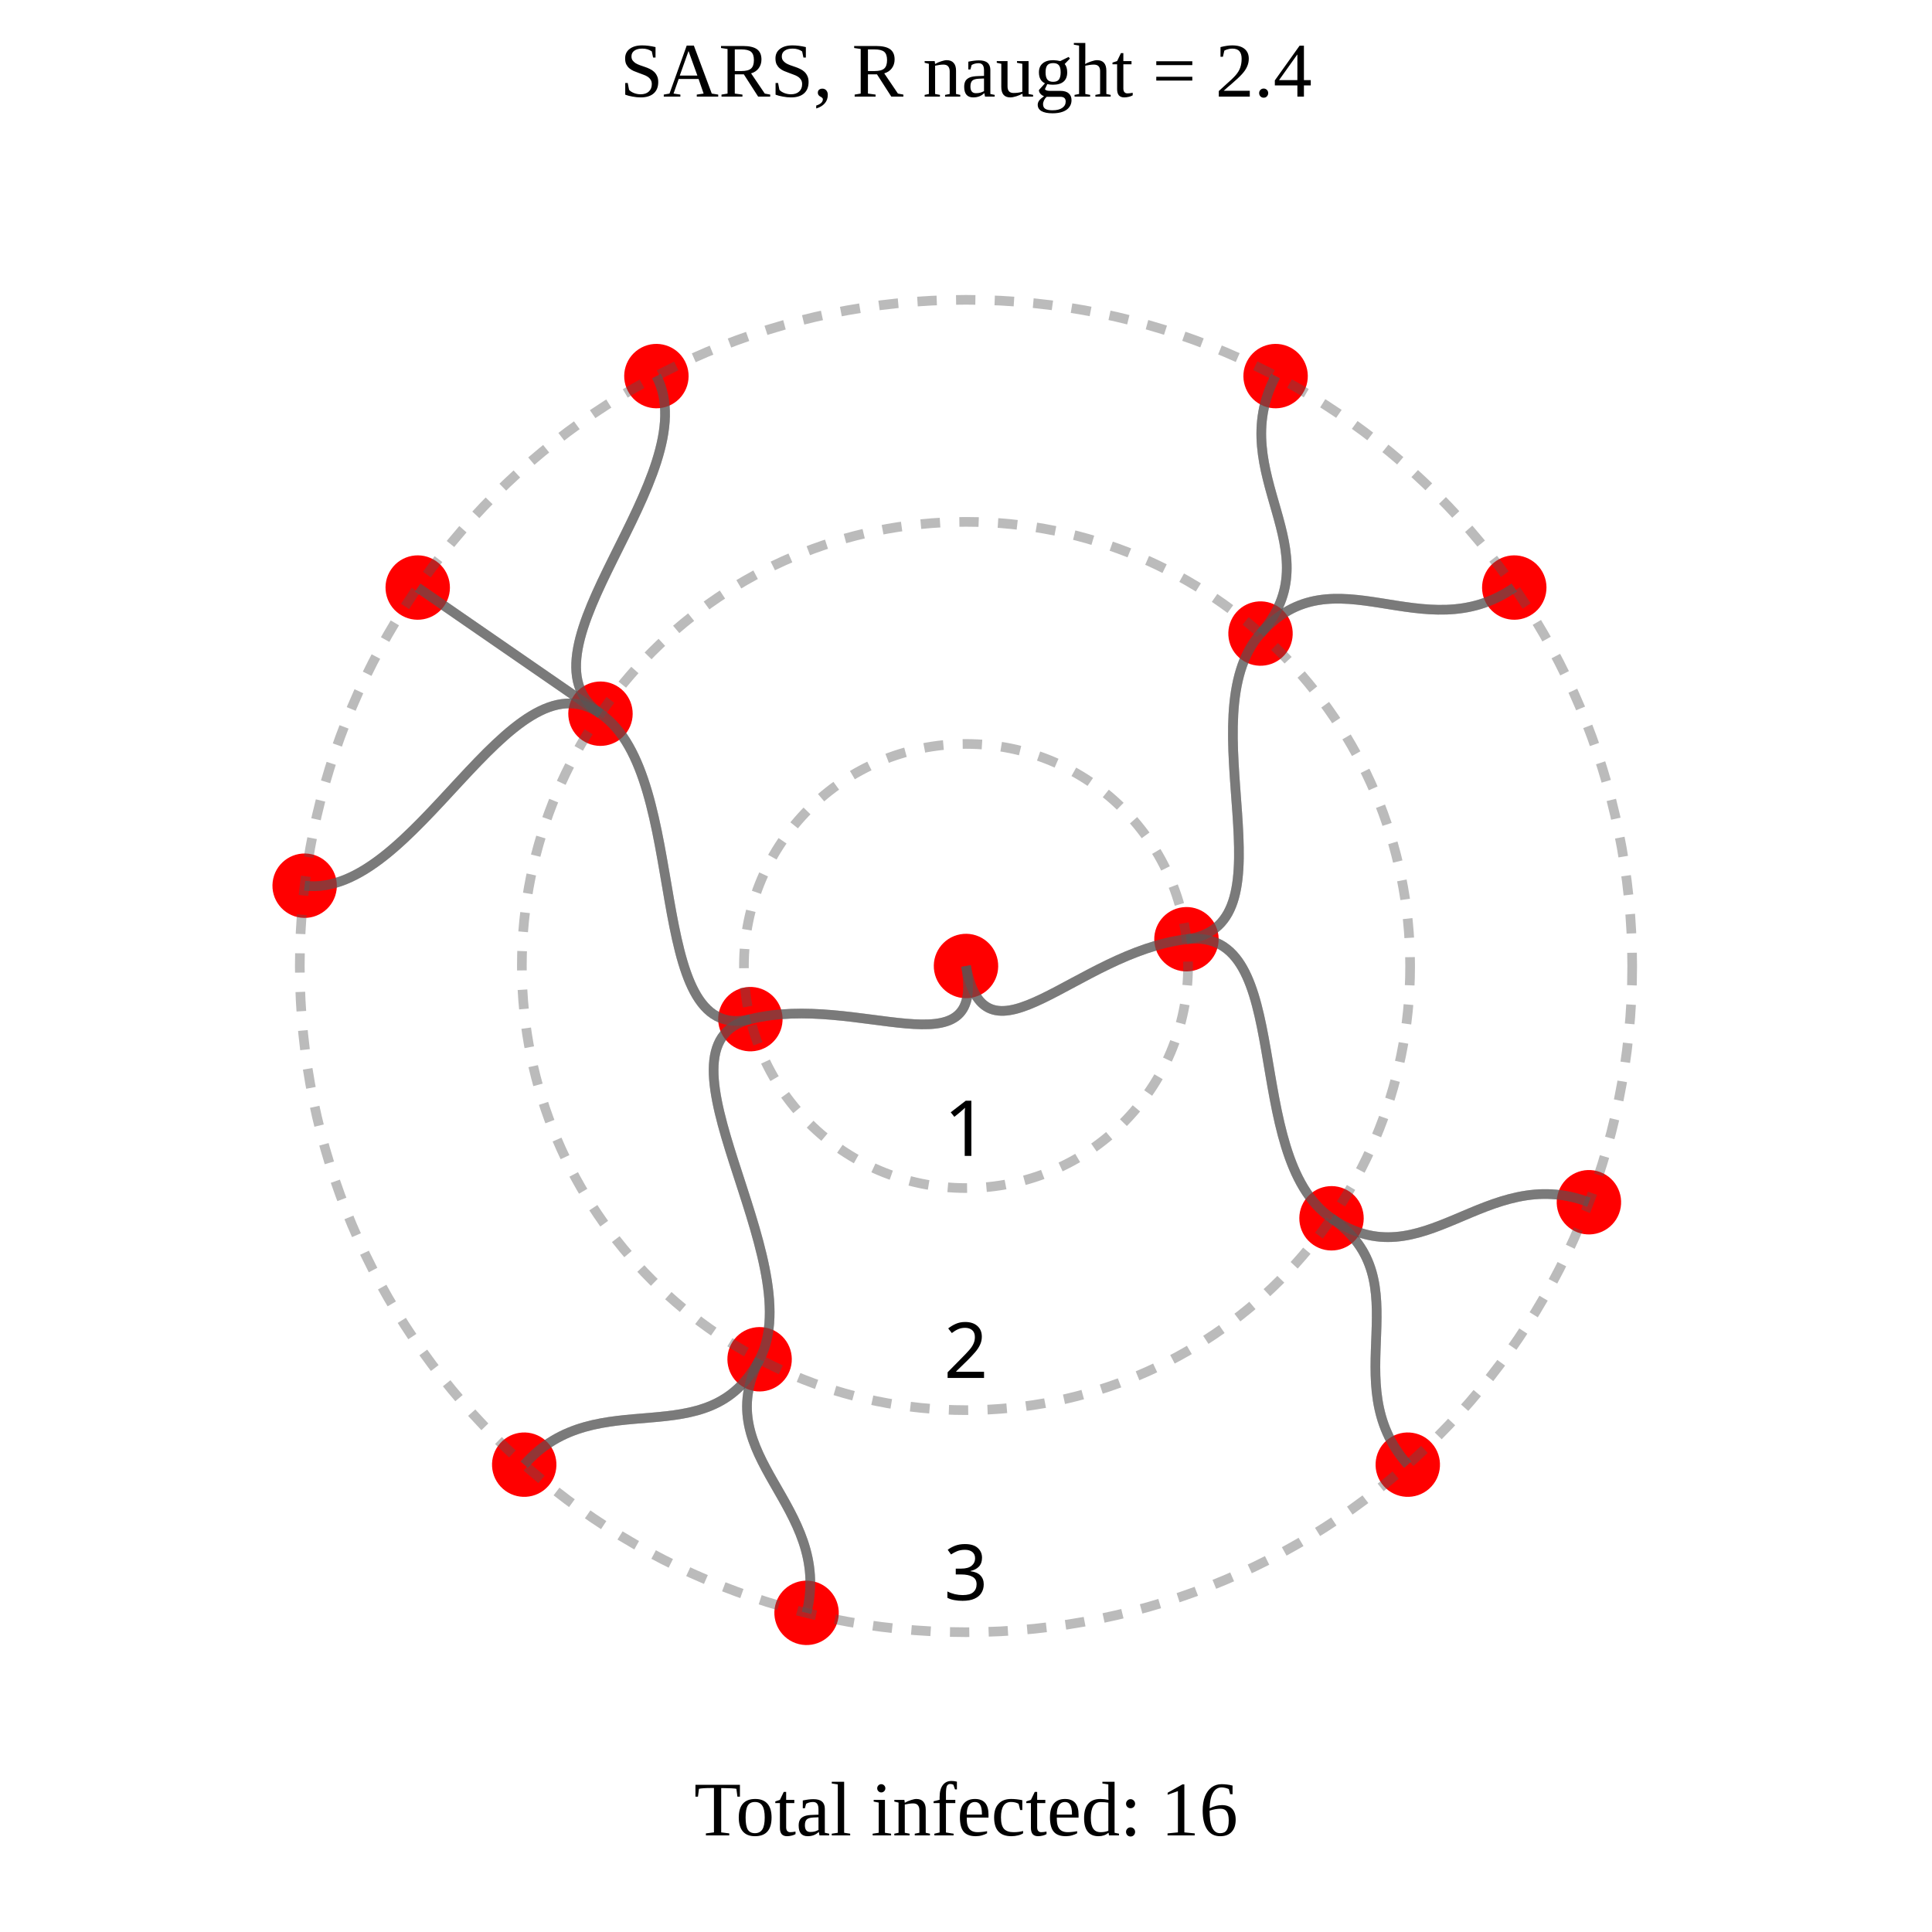
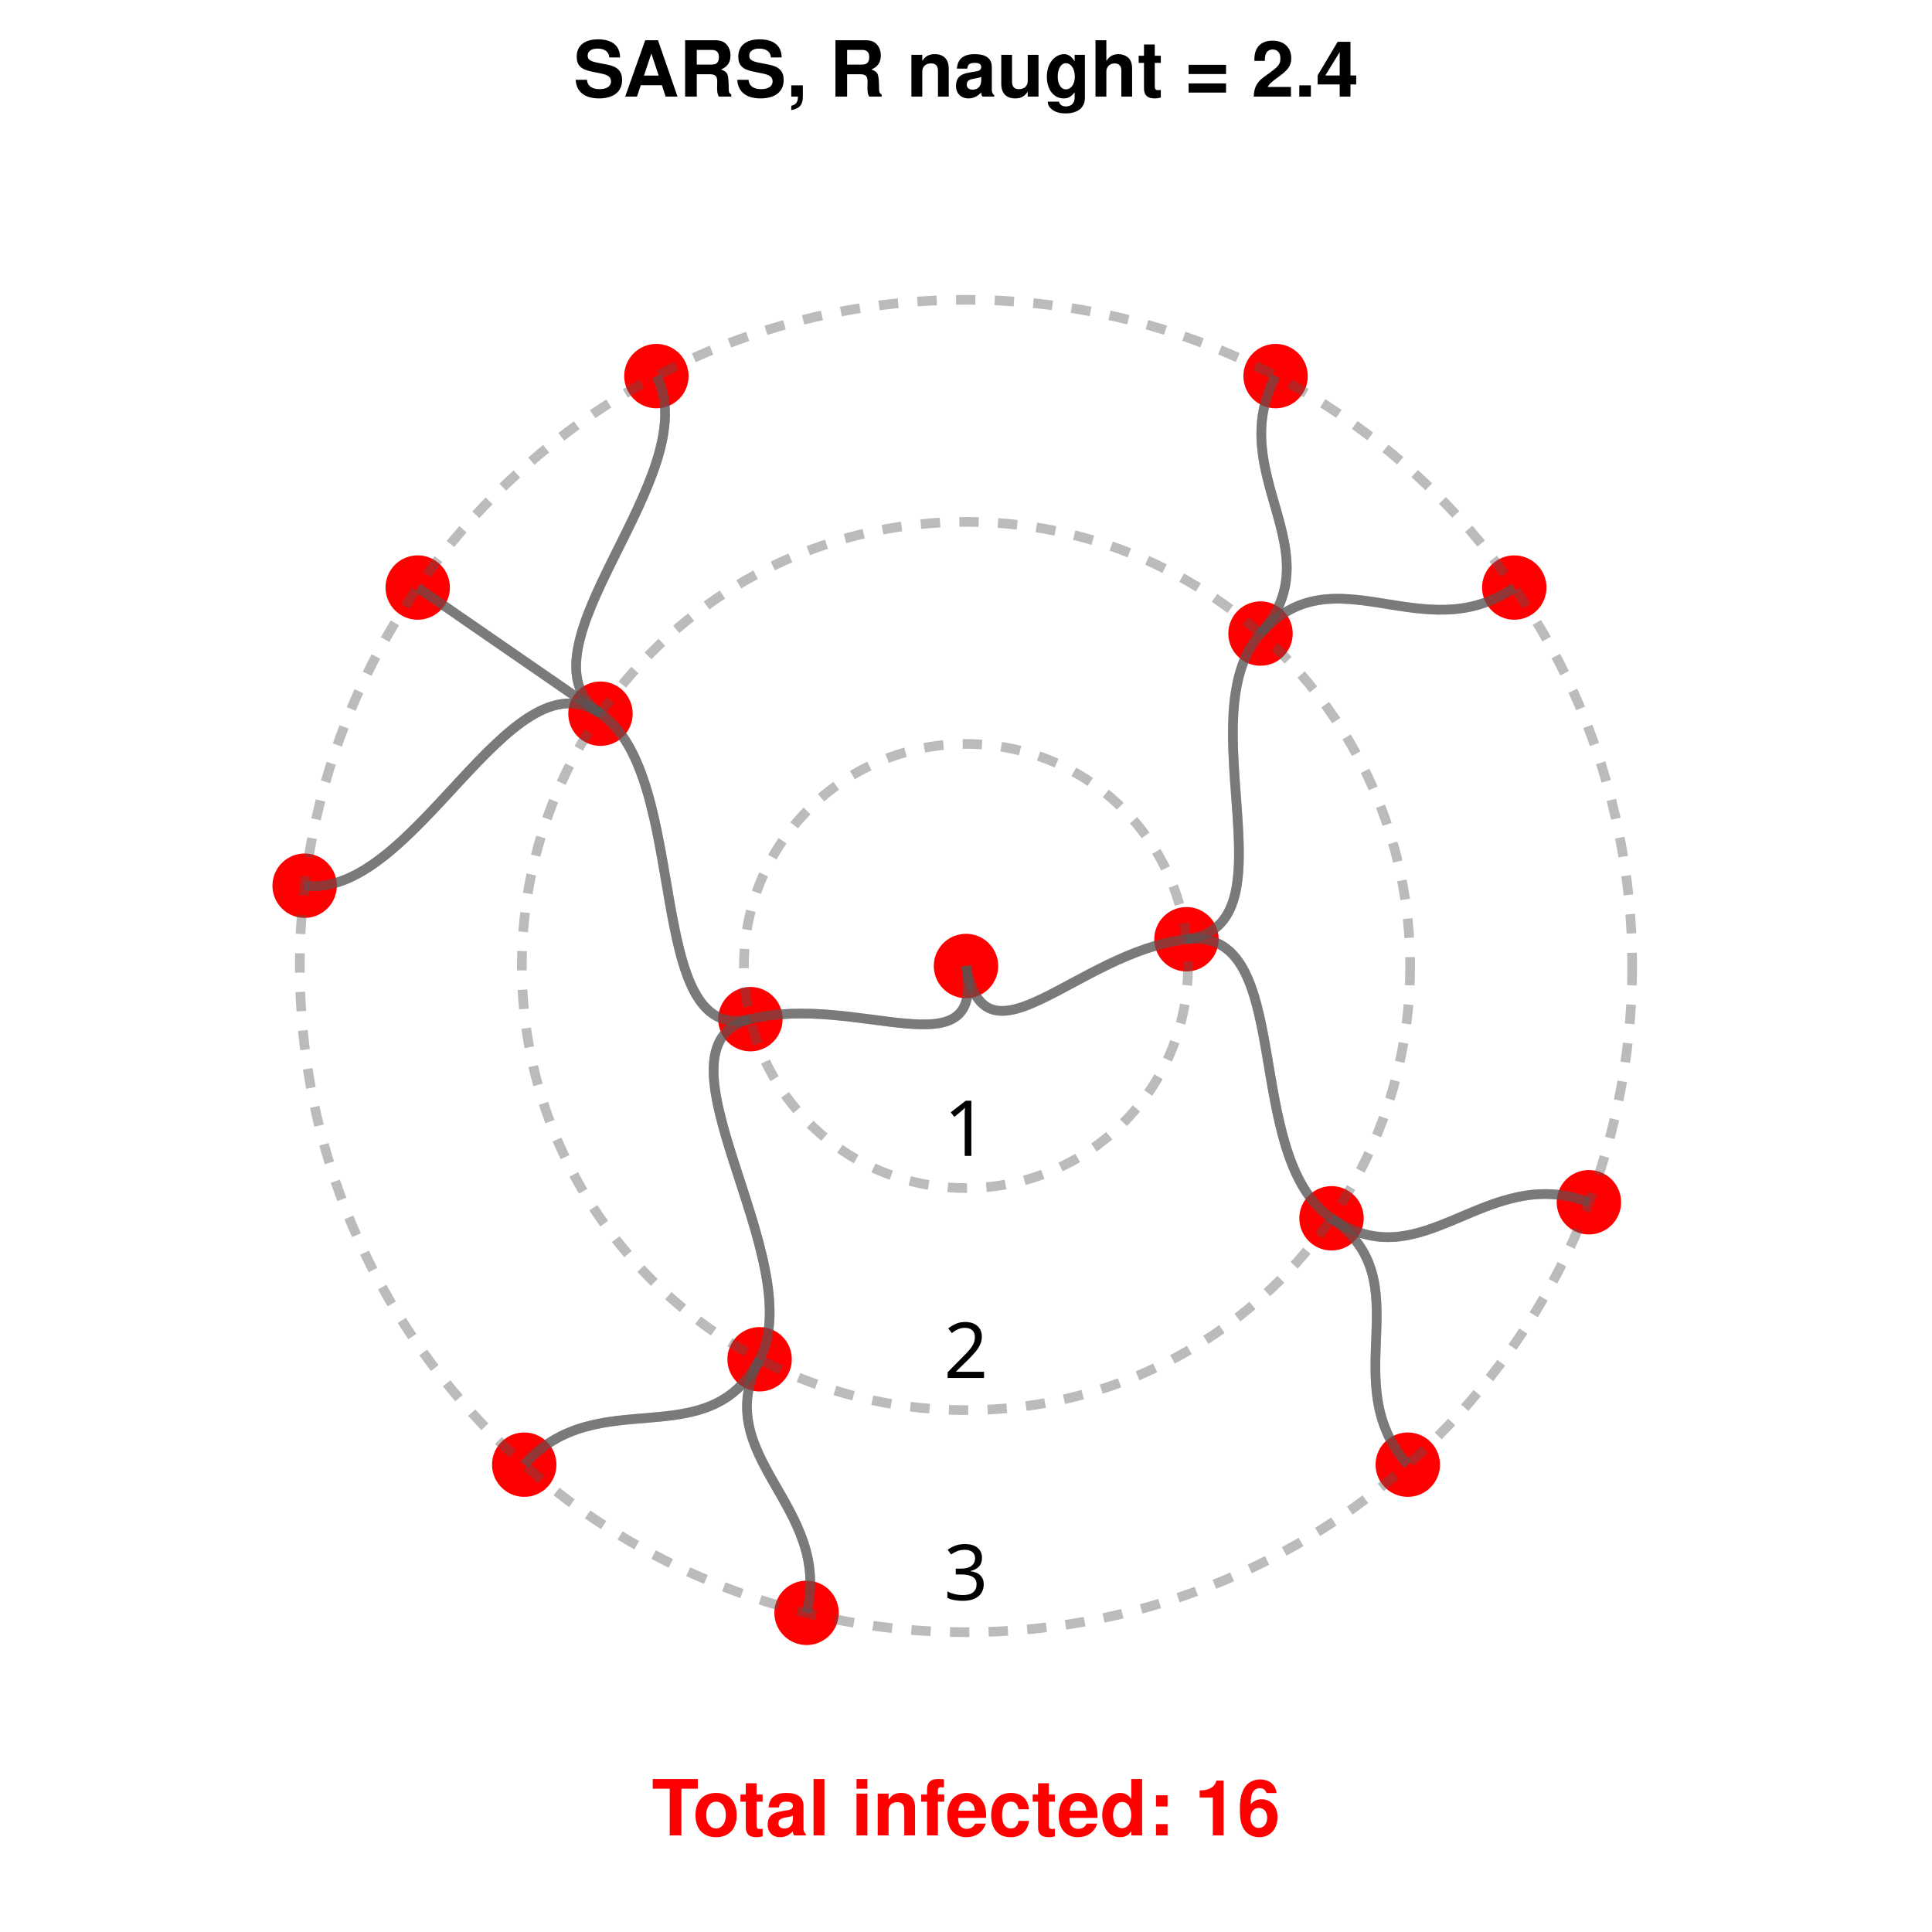
<svg xmlns="http://www.w3.org/2000/svg" width="300" height="300" preserveAspectRatio="xMinYMin meet" viewBox="0 0 300 300" class="svg-content">
  <g transform="translate(150,150)" fill="none" stroke="#555" stroke-opacity="0.4" stroke-width="1.5">
+     <style type="text/css">
+ 	.radial-total {
+ 		font-family: "Guardian Text Sans Web", "Helvetica Neue", Helvetica, Arial, "Lucida Grande", sans-serif;
+ 		font-size: 12px;
+ 		fill: red;
+ 		font-weight: 600;
+ 	}
+ 
+ 	.radial-info {
+ 		font-family: "Guardian Text Sans Web", "Helvetica Neue", Helvetica, Arial, "Lucida Grande", sans-serif;
+ 		font-size: 12px;
+ 		fill: black;
+ 		font-weight: 600;
+ 	}
+ </style>
    <path d="M0,0C3.108,16.959,17.116,-2.078,34.231,-4.156" />
    <path d="M0,0C3.108,16.959,-16.74,4.126,-33.481,8.252" />
    <path d="M34.231,-4.156C51.347,-6.235,34.299,-38.716,45.733,-51.621" />
    <path d="M34.231,-4.156C51.347,-6.235,42.568,29.383,56.758,39.177" />
    <path d="M-33.481,8.252C-50.221,12.378,-24.037,45.799,-32.05,61.066" />
    <path d="M-33.481,8.252C-50.221,12.378,-42.568,-29.383,-56.758,-39.177" />
    <path d="M45.733,-51.621C57.166,-64.527,40.062,-76.332,48.075,-91.599" />
    <path d="M45.733,-51.621C57.166,-64.527,70.947,-48.971,85.136,-58.765" />
    <path d="M56.758,39.177C70.947,48.971,80.605,30.569,96.726,36.683" />
    <path d="M56.758,39.177C70.947,48.971,57.166,64.527,68.599,77.432" />
    <path d="M-32.05,61.066C-40.062,76.332,-20.631,83.702,-24.757,100.442" />
    <path d="M-32.05,61.066C-40.062,76.332,-57.166,64.527,-68.599,77.432" />
    <path d="M-56.758,-39.177C-70.947,-48.971,-85.578,-10.391,-102.694,-12.469" />
    <path d="M-56.758,-39.177C-70.947,-48.971,-70.947,-48.971,-85.136,-58.765" />
    <path d="M-56.758,-39.177C-70.947,-48.971,-40.062,-76.332,-48.075,-91.599" />
  </g>
  <g transform="translate(150,150)">
    <circle class="testing" style="display: block;" transform="rotate(79.61538) translate(0,0)" fill="red" r="5" />
    <circle class="testing" style="display: block;" transform="rotate(-6.923077) translate(34.48276,0)" fill="red" r="5" />
    <circle class="testing" style="display: block;" transform="rotate(166.1538) translate(34.48276,0)" fill="red" r="5" />
    <circle class="testing" style="display: block;" transform="rotate(-48.46154) translate(68.96552,0)" fill="red" r="5" />
    <circle class="testing" style="display: block;" transform="rotate(34.61538) translate(68.96552,0)" fill="red" r="5" />
    <circle class="testing" style="display: block;" transform="rotate(117.6923) translate(68.96552,0)" fill="red" r="5" />
    <circle class="testing" style="display: block;" transform="rotate(214.6154) translate(68.96552,0)" fill="red" r="5" />
    <circle class="testing" style="display: block;" transform="rotate(-62.30769) translate(103.4483,0)" fill="red" r="5" />
    <circle class="testing" style="display: block;" transform="rotate(-34.61538) translate(103.4483,0)" fill="red" r="5" />
    <circle class="testing" style="display: block;" transform="rotate(20.76923) translate(103.4483,0)" fill="red" r="5" />
    <circle class="testing" style="display: block;" transform="rotate(48.46154) translate(103.4483,0)" fill="red" r="5" />
    <circle class="testing" style="display: block;" transform="rotate(103.8462) translate(103.4483,0)" fill="red" r="5" />
    <circle class="testing" style="display: block;" transform="rotate(131.5385) translate(103.4483,0)" fill="red" r="5" />
    <circle class="testing" style="display: block;" transform="rotate(186.9231) translate(103.4483,0)" fill="red" r="5" />
    <circle class="testing" style="display: block;" transform="rotate(214.6154) translate(103.4483,0)" fill="red" r="5" />
    <circle class="testing" style="display: block;" transform="rotate(242.3077) translate(103.4483,0)" fill="red" r="5" />
  </g>
  <g transform="translate(150,150)" font-family="sans-serif" font-size="10" stroke-linejoin="round" stroke-width="3">
    <text class="testing" style="display: block;" transform="    rotate(79.61538)     translate(0,0)     rotate(0)    " />
    <text class="testing" style="display: block;" transform="    rotate(-6.923077)     translate(34.48276,0)     rotate(0)    " />
    <text class="testing" style="display: block;" transform="    rotate(166.1538)     translate(34.48276,0)     rotate(180)    " />
    <text class="testing" style="display: block;" transform="    rotate(-48.46154)     translate(68.96552,0)     rotate(0)    " />
    <text class="testing" style="display: block;" transform="    rotate(34.61538)     translate(68.96552,0)     rotate(0)    " />
    <text class="testing" style="display: block;" transform="    rotate(117.6923)     translate(68.96552,0)     rotate(180)    " />
    <text class="testing" style="display: block;" transform="    rotate(214.6154)     translate(68.96552,0)     rotate(180)    " />
    <text class="testing" style="display: block;" transform="    rotate(-62.30769)     translate(103.4483,0)     rotate(0)    " />
    <text class="testing" style="display: block;" transform="    rotate(-34.61538)     translate(103.4483,0)     rotate(0)    " />
    <text class="testing" style="display: block;" transform="    rotate(20.76923)     translate(103.4483,0)     rotate(0)    " />
    <text class="testing" style="display: block;" transform="    rotate(48.46154)     translate(103.4483,0)     rotate(0)    " />
    <text class="testing" style="display: block;" transform="    rotate(103.8462)     translate(103.4483,0)     rotate(180)    " />
    <text class="testing" style="display: block;" transform="    rotate(131.5385)     translate(103.4483,0)     rotate(180)    " />
    <text class="testing" style="display: block;" transform="    rotate(186.9231)     translate(103.4483,0)     rotate(180)    " />
    <text class="testing" style="display: block;" transform="    rotate(214.6154)     translate(103.4483,0)     rotate(180)    " />
    <text class="testing" style="display: block;" transform="    rotate(242.3077)     translate(103.4483,0)     rotate(180)    " />
  </g>
  <g>
    <circle cx="150" cy="150" r="103.448" stroke="#555" stroke-opacity="0.4" stroke-width="1.5" fill="none" style="stroke-dasharray: 3, 3;" />
  </g>
  <text x="150" y="248.448" font-family="sans-serif" font-size="12px" fill="black" style="text-anchor: middle;">3</text>
  <g>
    <circle cx="150" cy="150" r="68.966" stroke="#555" stroke-opacity="0.4" stroke-width="1.5" fill="none" style="stroke-dasharray: 3, 3;" />
  </g>
  <text x="150" y="213.966" font-family="sans-serif" font-size="12px" fill="black" style="text-anchor: middle;">2</text>
  <g>
    <circle cx="150" cy="150" r="34.483" stroke="#555" stroke-opacity="0.4" stroke-width="1.5" fill="none" style="stroke-dasharray: 3, 3;" />
  </g>
  <text x="150" y="179.483" font-family="sans-serif" font-size="12px" fill="black" style="text-anchor: middle;">1</text>
  <text class="radial-info" x="150" y="15" style="text-anchor: middle;">SARS, R naught = 2.4</text>
  <text class="radial-total" x="150" y="285" style="text-anchor: middle;">Total infected: 16</text>
  <g transform="translate(150,150)" fill="none" stroke="#555" stroke-opacity="0.4" stroke-width="1.5">
    <path d="M0,0C3.108,16.959,17.116,-2.078,34.231,-4.156" />
    <path d="M0,0C3.108,16.959,-16.74,4.126,-33.481,8.252" />
    <path d="M34.231,-4.156C51.347,-6.235,34.299,-38.716,45.733,-51.621" />
    <path d="M34.231,-4.156C51.347,-6.235,42.568,29.383,56.758,39.177" />
    <path d="M-33.481,8.252C-50.221,12.378,-24.037,45.799,-32.05,61.066" />
    <path d="M-33.481,8.252C-50.221,12.378,-42.568,-29.383,-56.758,-39.177" />
    <path d="M45.733,-51.621C57.166,-64.527,40.062,-76.332,48.075,-91.599" />
    <path d="M45.733,-51.621C57.166,-64.527,70.947,-48.971,85.136,-58.765" />
    <path d="M56.758,39.177C70.947,48.971,80.605,30.569,96.726,36.683" />
    <path d="M56.758,39.177C70.947,48.971,57.166,64.527,68.599,77.432" />
    <path d="M-32.05,61.066C-40.062,76.332,-20.631,83.702,-24.757,100.442" />
    <path d="M-32.05,61.066C-40.062,76.332,-57.166,64.527,-68.599,77.432" />
    <path d="M-56.758,-39.177C-70.947,-48.971,-85.578,-10.391,-102.694,-12.469" />
    <path d="M-56.758,-39.177C-70.947,-48.971,-70.947,-48.971,-85.136,-58.765" />
    <path d="M-56.758,-39.177C-70.947,-48.971,-40.062,-76.332,-48.075,-91.599" />
  </g>
  <g transform="translate(150,150)" fill="none" stroke="#555" stroke-opacity="0.4" stroke-width="1.5">
    <path d="M0,0C3.108,16.959,17.116,-2.078,34.231,-4.156" />
    <path d="M0,0C3.108,16.959,-16.74,4.126,-33.481,8.252" />
    <path d="M34.231,-4.156C51.347,-6.235,34.299,-38.716,45.733,-51.621" />
    <path d="M34.231,-4.156C51.347,-6.235,42.568,29.383,56.758,39.177" />
    <path d="M-33.481,8.252C-50.221,12.378,-24.037,45.799,-32.05,61.066" />
    <path d="M-33.481,8.252C-50.221,12.378,-42.568,-29.383,-56.758,-39.177" />
    <path d="M45.733,-51.621C57.166,-64.527,40.062,-76.332,48.075,-91.599" />
    <path d="M45.733,-51.621C57.166,-64.527,70.947,-48.971,85.136,-58.765" />
    <path d="M56.758,39.177C70.947,48.971,80.605,30.569,96.726,36.683" />
    <path d="M56.758,39.177C70.947,48.971,57.166,64.527,68.599,77.432" />
    <path d="M-32.05,61.066C-40.062,76.332,-20.631,83.702,-24.757,100.442" />
    <path d="M-32.05,61.066C-40.062,76.332,-57.166,64.527,-68.599,77.432" />
    <path d="M-56.758,-39.177C-70.947,-48.971,-85.578,-10.391,-102.694,-12.469" />
    <path d="M-56.758,-39.177C-70.947,-48.971,-70.947,-48.971,-85.136,-58.765" />
    <path d="M-56.758,-39.177C-70.947,-48.971,-40.062,-76.332,-48.075,-91.599" />
  </g>
</svg>
